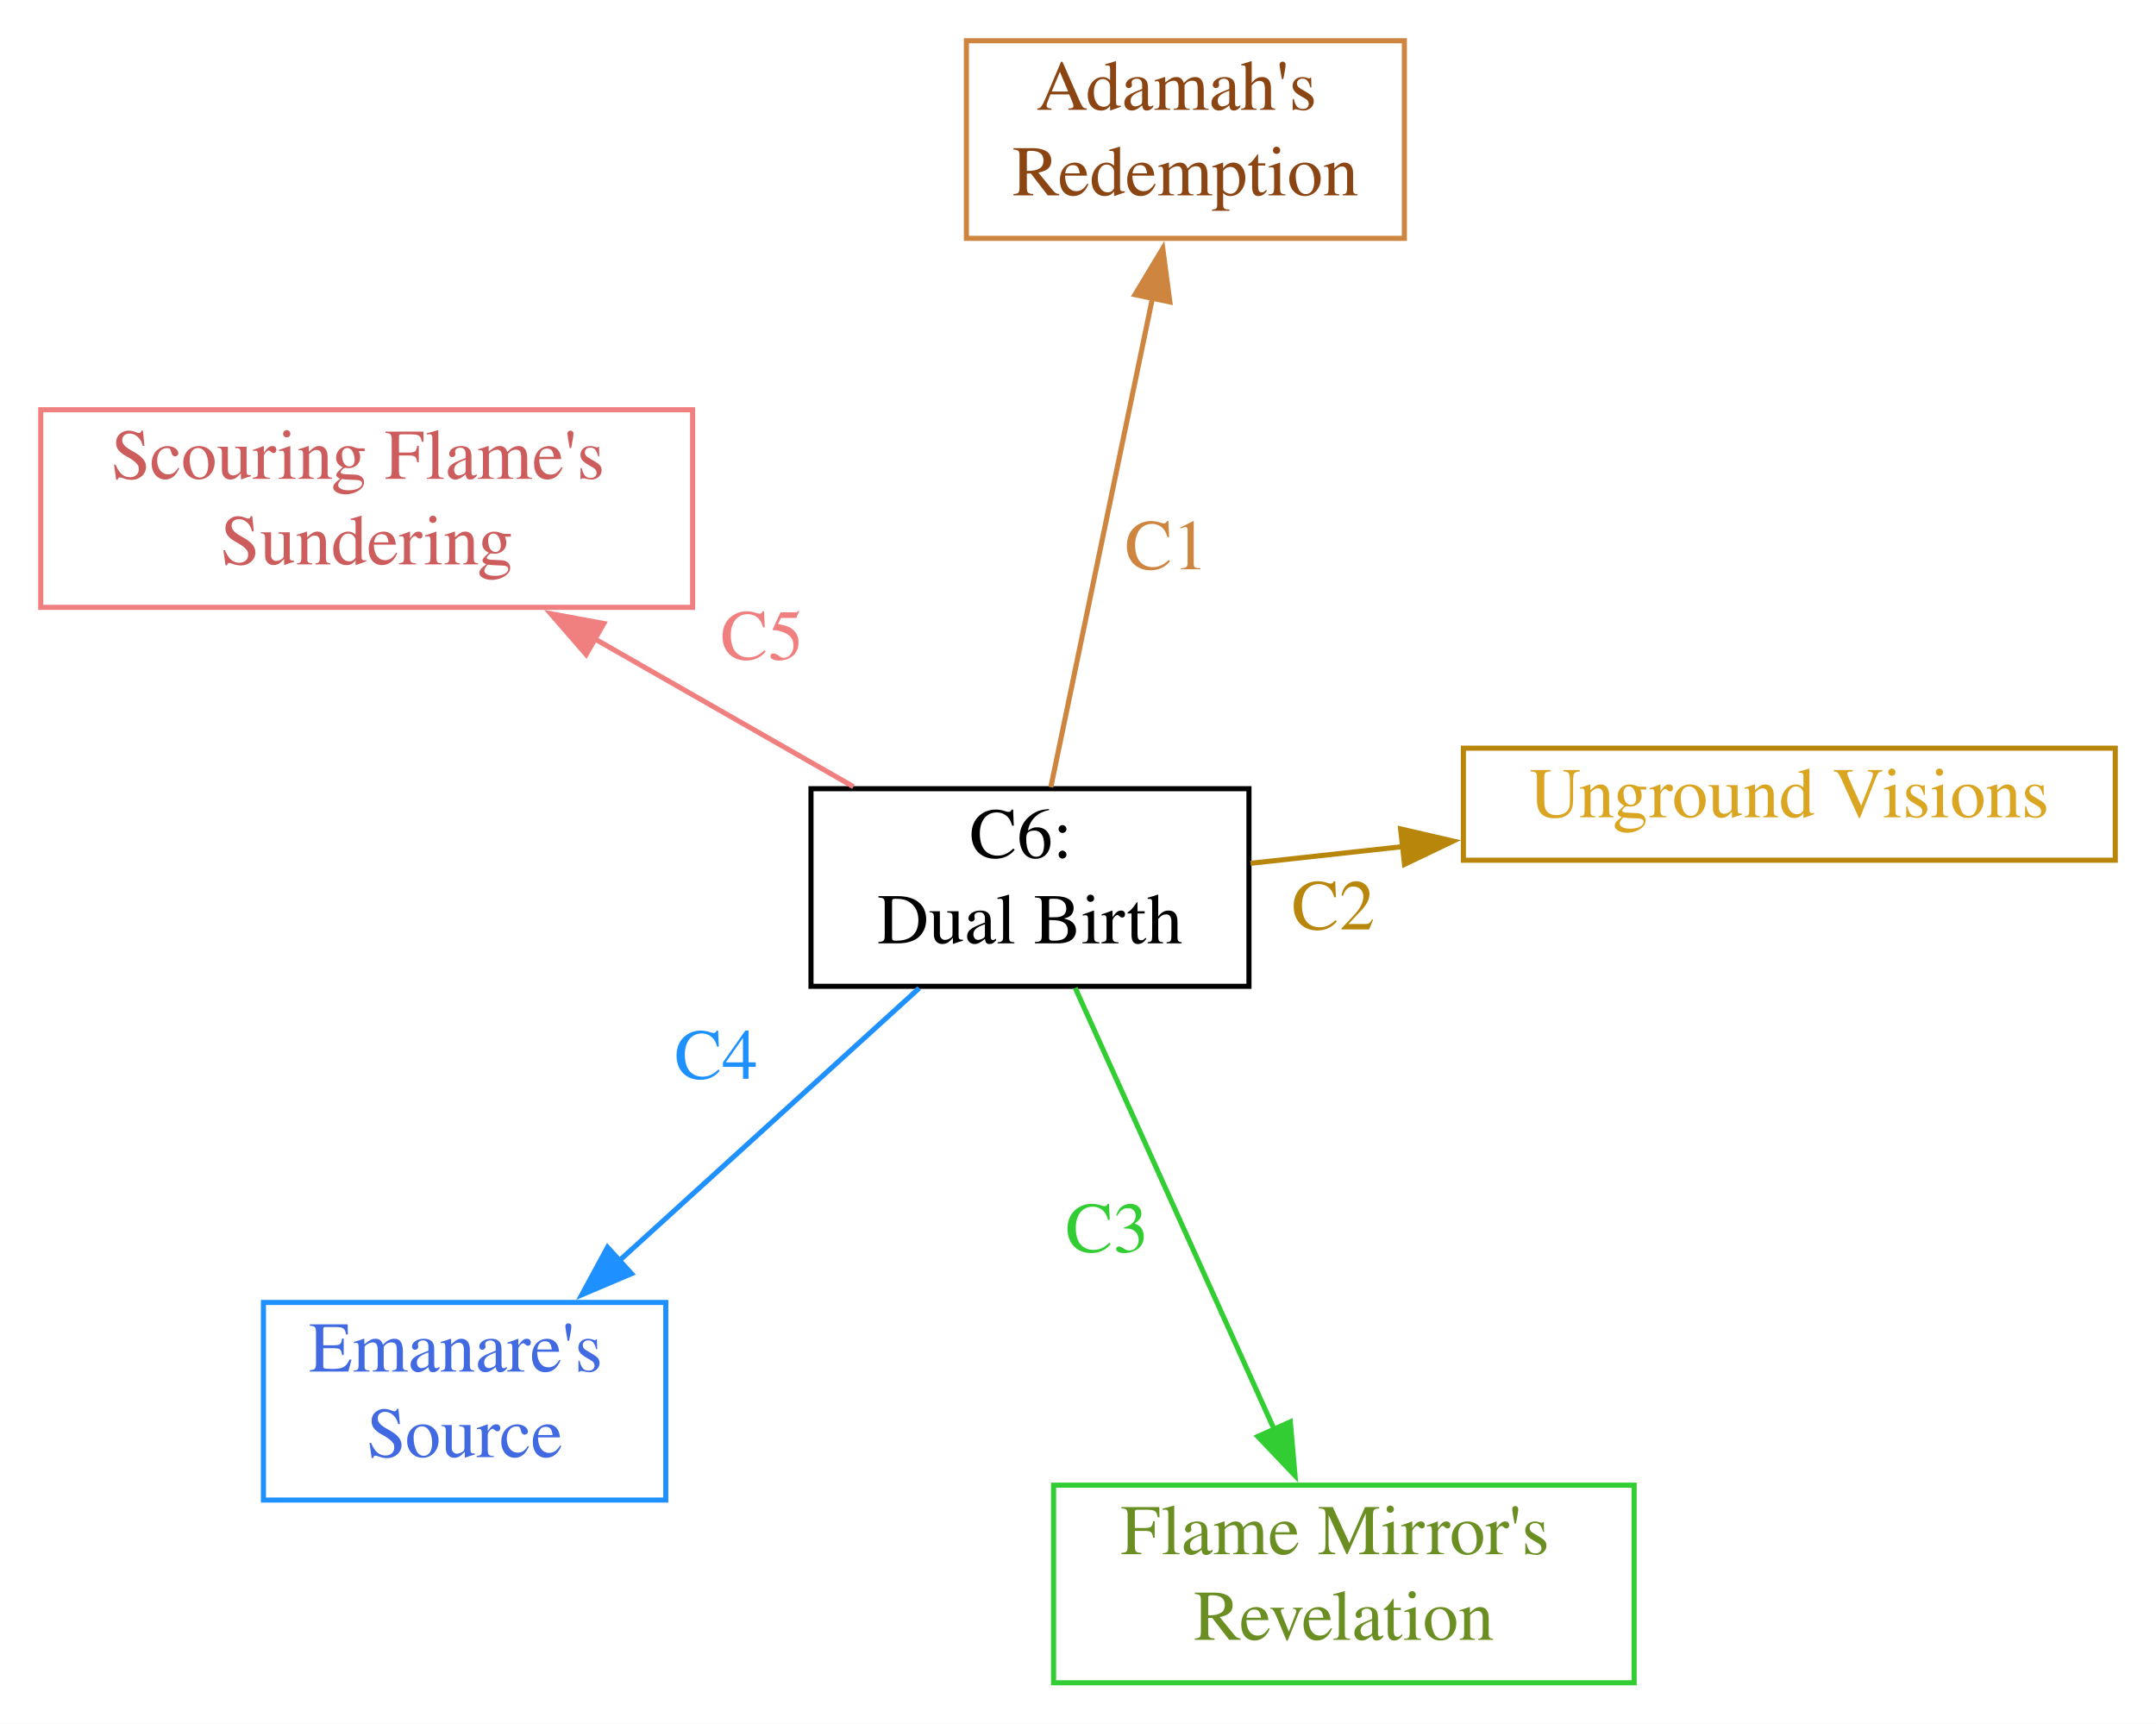
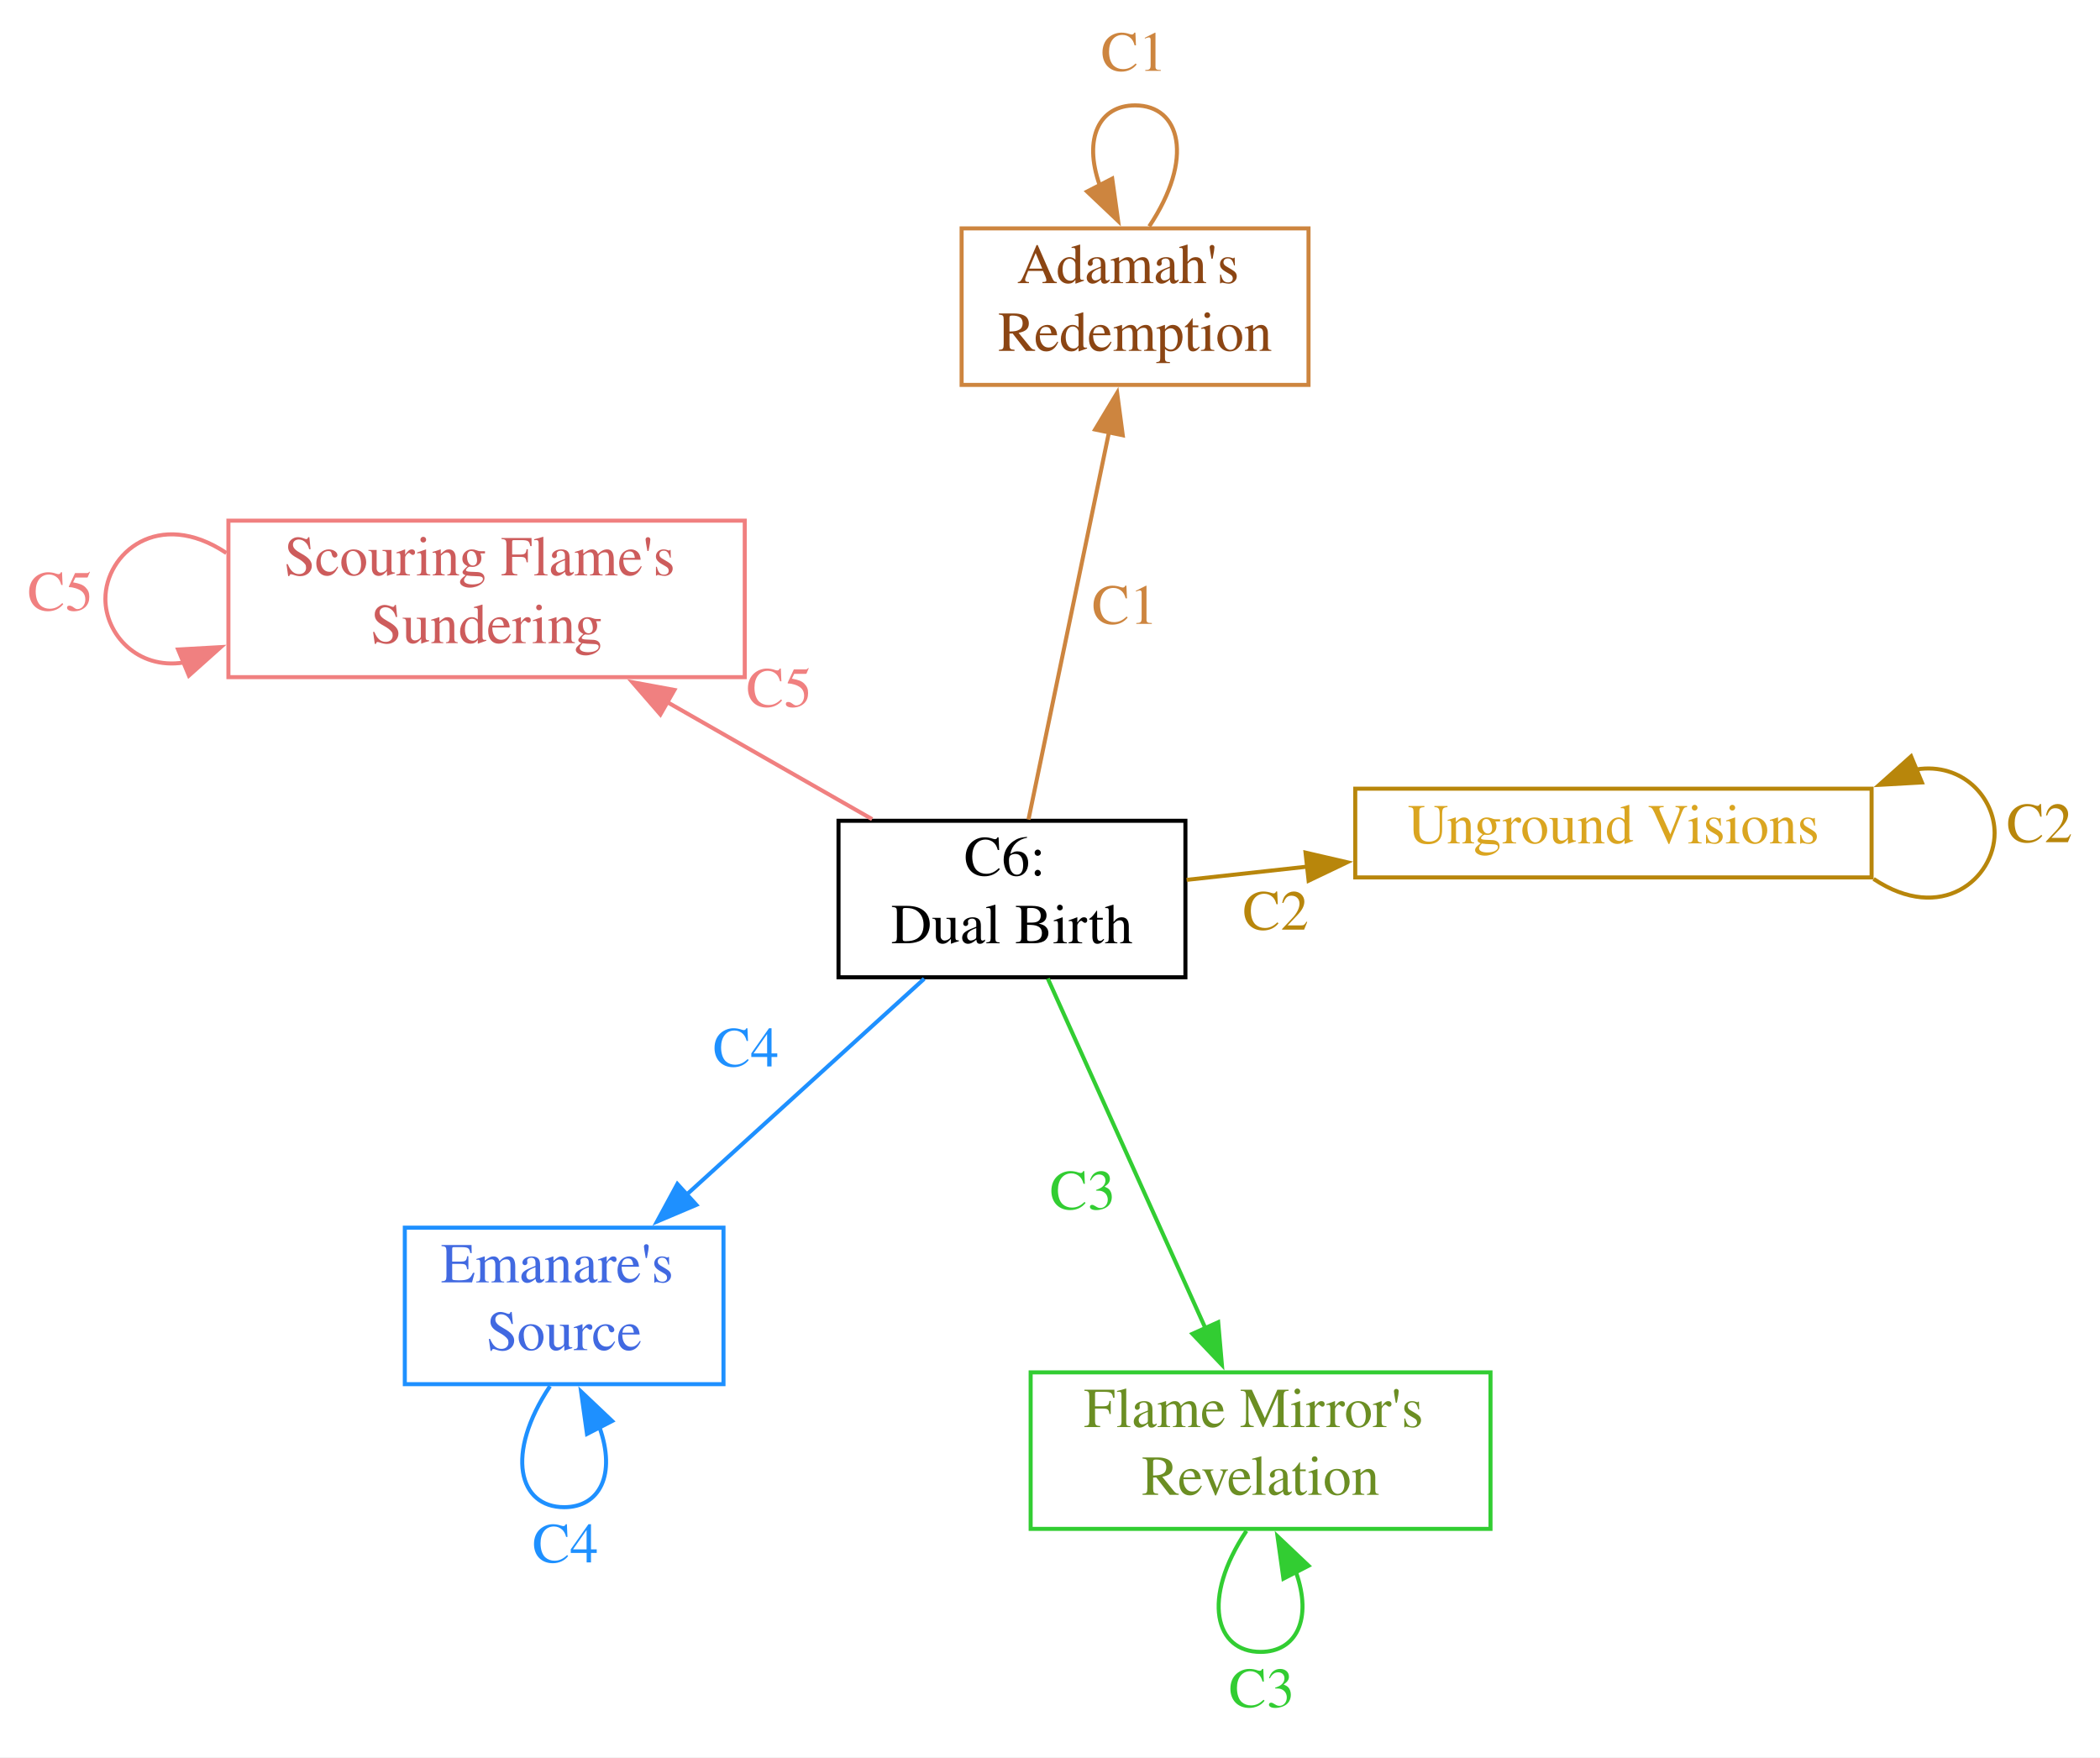
- <svg xmlns="http://www.w3.org/2000/svg" width="423.349" height="338.415" viewBox="0 0 423.349 338.415">
-   <g id="graph0" class="graph" transform="translate(202.2439,174.2626) scale(1.0)">
-     <rect x="-202.244" y="-174.263" width="423.349" height="338.415" fill="white" />
+ <svg xmlns="http://www.w3.org/2000/svg" width="520.6" height="435.668" viewBox="0 0 520.6 435.668">
+   <g id="graph0" class="graph" transform="translate(250.8695,222.8891) scale(1.0)">
+     <rect x="-250.87" y="-222.889" width="520.6" height="435.668" fill="white" />
    <g class="node" id="node_c">
      <rect x="-43" y="-19.4" width="86" height="38.8" fill="none" stroke="black" />
      <text x="0" y="0" text-anchor="middle" dominant-baseline="central" font-family="Times,serif" font-size="14">
        <tspan x="0" dy="-0.6em">C6:</tspan>
        <tspan x="0" dy="1.2em">Dual Birth</tspan>
      </text>
    </g>
    <g class="node" id="node_0">
      <rect x="-12.482" y="-166.263" width="86" height="38.8" fill="none" stroke="peru" />
      <text x="30.518" y="-146.863" text-anchor="middle" dominant-baseline="central" fill="saddlebrown" font-family="Times,serif" font-size="14">
        <tspan x="30.518" dy="-0.6em">Adamah's</tspan>
        <tspan x="30.518" dy="1.2em">Redemption</tspan>
      </text>
    </g>
    <g class="node" id="node_1">
      <rect x="85.105" y="-27.358" width="128" height="22" fill="none" stroke="darkgoldenrod" />
      <text x="149.105" y="-16.358" text-anchor="middle" dominant-baseline="central" fill="goldenrod" font-family="Times,serif" font-size="14">Unground Visions</text>
    </g>
    <g class="node" id="node_2">
      <rect x="4.634" y="117.353" width="114" height="38.8" fill="none" stroke="limegreen" />
      <text x="61.634" y="136.753" text-anchor="middle" dominant-baseline="central" fill="olivedrab" font-family="Times,serif" font-size="14">
        <tspan x="61.634" dy="-0.6em">Flame Mirror's</tspan>
        <tspan x="61.634" dy="1.2em">Revelation</tspan>
      </text>
    </g>
    <g class="node" id="node_3">
      <rect x="-150.514" y="81.476" width="79" height="38.8" fill="none" stroke="dodgerblue" />
      <text x="-111.014" y="100.876" text-anchor="middle" dominant-baseline="central" fill="royalblue" font-family="Times,serif" font-size="14">
        <tspan x="-111.014" dy="-0.6em">Emanare's</tspan>
        <tspan x="-111.014" dy="1.2em">Source</tspan>
      </text>
    </g>
    <g class="node" id="node_4">
      <rect x="-194.244" y="-93.808" width="128" height="38.8" fill="none" stroke="lightcoral" />
      <text x="-130.244" y="-74.408" text-anchor="middle" dominant-baseline="central" fill="indianred" font-family="Times,serif" font-size="14">
        <tspan x="-130.244" dy="-0.6em">Scouring Flame's</tspan>
        <tspan x="-130.244" dy="1.2em">Sundering</tspan>
      </text>
    </g>
    <g class="edge" id="edge1">
      <line x1="4.095" y1="-19.704" x2="24.041" y2="-115.69" stroke="peru" />
      <polygon points="26.075,-125.481 27.467,-114.978 20.614,-116.402 26.075,-125.481" fill="peru" stroke="peru" />
-       <text x="26.803" y="-65.05" text-anchor="middle" dominant-baseline="central" fill="peru" font-family="Times,serif" font-size="14">C1</text>
+       <text x="27.995" y="-70.785" text-anchor="middle" dominant-baseline="central" fill="peru" font-family="Times,serif" font-size="14">C1</text>
    </g>
    <g class="edge" id="edge2">
+       <path d="M 34.027 -166.763 C 45.277 -183.638 41.768 -196.763 30.518 -196.763 C 21.676 -196.763 17.616 -188.654 21.746 -176.989" fill="none" stroke="peru" />
+       <polygon points="26.317,-168.108 18.629,-175.398 24.853,-178.601 26.317,-168.108" fill="peru" stroke="peru" />
+       <text x="30.22" y="-207.889" text-anchor="middle" dominant-baseline="central" fill="peru" font-family="Times,serif" font-size="14">C1</text>
+     </g>
+     <g class="edge" id="edge3">
      <line x1="43.301" y1="-4.751" x2="73.16" y2="-8.026" stroke="darkgoldenrod" />
      <polygon points="83.101,-9.117 73.542,-4.547 72.779,-11.506 83.101,-9.117" fill="darkgoldenrod" stroke="darkgoldenrod" />
-       <text x="59.554" y="5.673" text-anchor="middle" dominant-baseline="central" fill="darkgoldenrod" font-family="Times,serif" font-size="14">C2</text>
+       <text x="65.376" y="5.034" text-anchor="middle" dominant-baseline="central" fill="darkgoldenrod" font-family="Times,serif" font-size="14">C2</text>
    </g>
-     <g class="edge" id="edge3">
+     <g class="edge" id="edge4">
+       <path d="M 213.605 -4.985 C 230.48 6.265 243.605 -5.108 243.605 -16.358 C 243.605 -25.1 235.681 -33.915 224.231 -32.135" fill="none" stroke="darkgoldenrod" />
+       <polygon points="215.004,-28.311 222.902,-35.373 225.582,-28.906 215.004,-28.311" fill="darkgoldenrod" stroke="darkgoldenrod" />
+       <text x="254.731" y="-16.657" text-anchor="middle" dominant-baseline="central" fill="darkgoldenrod" font-family="Times,serif" font-size="14">C2</text>
+     </g>
+     <g class="edge" id="edge5">
      <line x1="8.887" y1="19.718" x2="47.934" y2="106.356" stroke="limegreen" />
      <polygon points="52.043,115.473 44.743,107.794 51.125,104.918 52.043,115.473" fill="limegreen" stroke="limegreen" />
-       <text x="15.147" y="69.015" text-anchor="middle" dominant-baseline="central" fill="limegreen" font-family="Times,serif" font-size="14">C3</text>
+       <text x="17.553" y="74.354" text-anchor="middle" dominant-baseline="central" fill="limegreen" font-family="Times,serif" font-size="14">C3</text>
    </g>
-     <g class="edge" id="edge4">
+     <g class="edge" id="edge6">
+       <path d="M 58.125 156.653 C 46.875 173.528 50.384 186.653 61.634 186.653 C 70.476 186.653 74.536 178.544 70.406 166.879" fill="none" stroke="limegreen" />
+       <polygon points="65.835,157.998 73.524,165.288 67.3,168.491 65.835,157.998" fill="limegreen" stroke="limegreen" />
+       <text x="61.932" y="197.779" text-anchor="middle" dominant-baseline="central" fill="limegreen" font-family="Times,serif" font-size="14">C3</text>
+     </g>
+     <g class="edge" id="edge7">
      <line x1="-21.752" y1="19.765" x2="-80.593" y2="73.233" stroke="dodgerblue" />
      <polygon points="-87.994,79.958 -82.946,70.643 -78.239,75.823 -87.994,79.958" fill="dodgerblue" stroke="dodgerblue" />
-       <text x="-61.622" y="34.999" text-anchor="middle" dominant-baseline="central" fill="dodgerblue" font-family="Times,serif" font-size="14">C4</text>
+       <text x="-65.957" y="38.938" text-anchor="middle" dominant-baseline="central" fill="dodgerblue" font-family="Times,serif" font-size="14">C4</text>
    </g>
-     <g class="edge" id="edge5">
+     <g class="edge" id="edge8">
+       <path d="M -114.522 120.776 C -125.772 137.651 -122.264 150.776 -111.014 150.776 C -102.171 150.776 -98.111 142.668 -102.241 131.003" fill="none" stroke="dodgerblue" />
+       <polygon points="-106.812,122.122 -99.124,129.412 -105.348,132.615 -106.812,122.122" fill="dodgerblue" stroke="dodgerblue" />
+       <text x="-110.715" y="161.903" text-anchor="middle" dominant-baseline="central" fill="dodgerblue" font-family="Times,serif" font-size="14">C4</text>
+     </g>
+     <g class="edge" id="edge9">
      <line x1="-34.659" y1="-19.801" x2="-85.414" y2="-48.796" stroke="lightcoral" />
      <polygon points="-94.097,-53.757 -83.678,-51.835 -87.15,-45.757 -94.097,-53.757" fill="lightcoral" stroke="lightcoral" />
-       <text x="-52.592" y="-47.33" text-anchor="middle" dominant-baseline="central" fill="lightcoral" font-family="Times,serif" font-size="14">C5</text>
+       <text x="-57.677" y="-50.235" text-anchor="middle" dominant-baseline="central" fill="lightcoral" font-family="Times,serif" font-size="14">C5</text>
+     </g>
+     <g class="edge" id="edge10">
+       <path d="M -194.744 -85.781 C -211.619 -97.031 -224.744 -85.658 -224.744 -74.408 C -224.744 -65.667 -216.82 -56.851 -205.37 -58.631" fill="none" stroke="lightcoral" />
+       <polygon points="-196.142,-62.455 -204.04,-55.394 -206.72,-61.86 -196.142,-62.455" fill="lightcoral" stroke="lightcoral" />
+       <text x="-235.87" y="-74.109" text-anchor="middle" dominant-baseline="central" fill="lightcoral" font-family="Times,serif" font-size="14">C5</text>
    </g>
  </g>
</svg>
